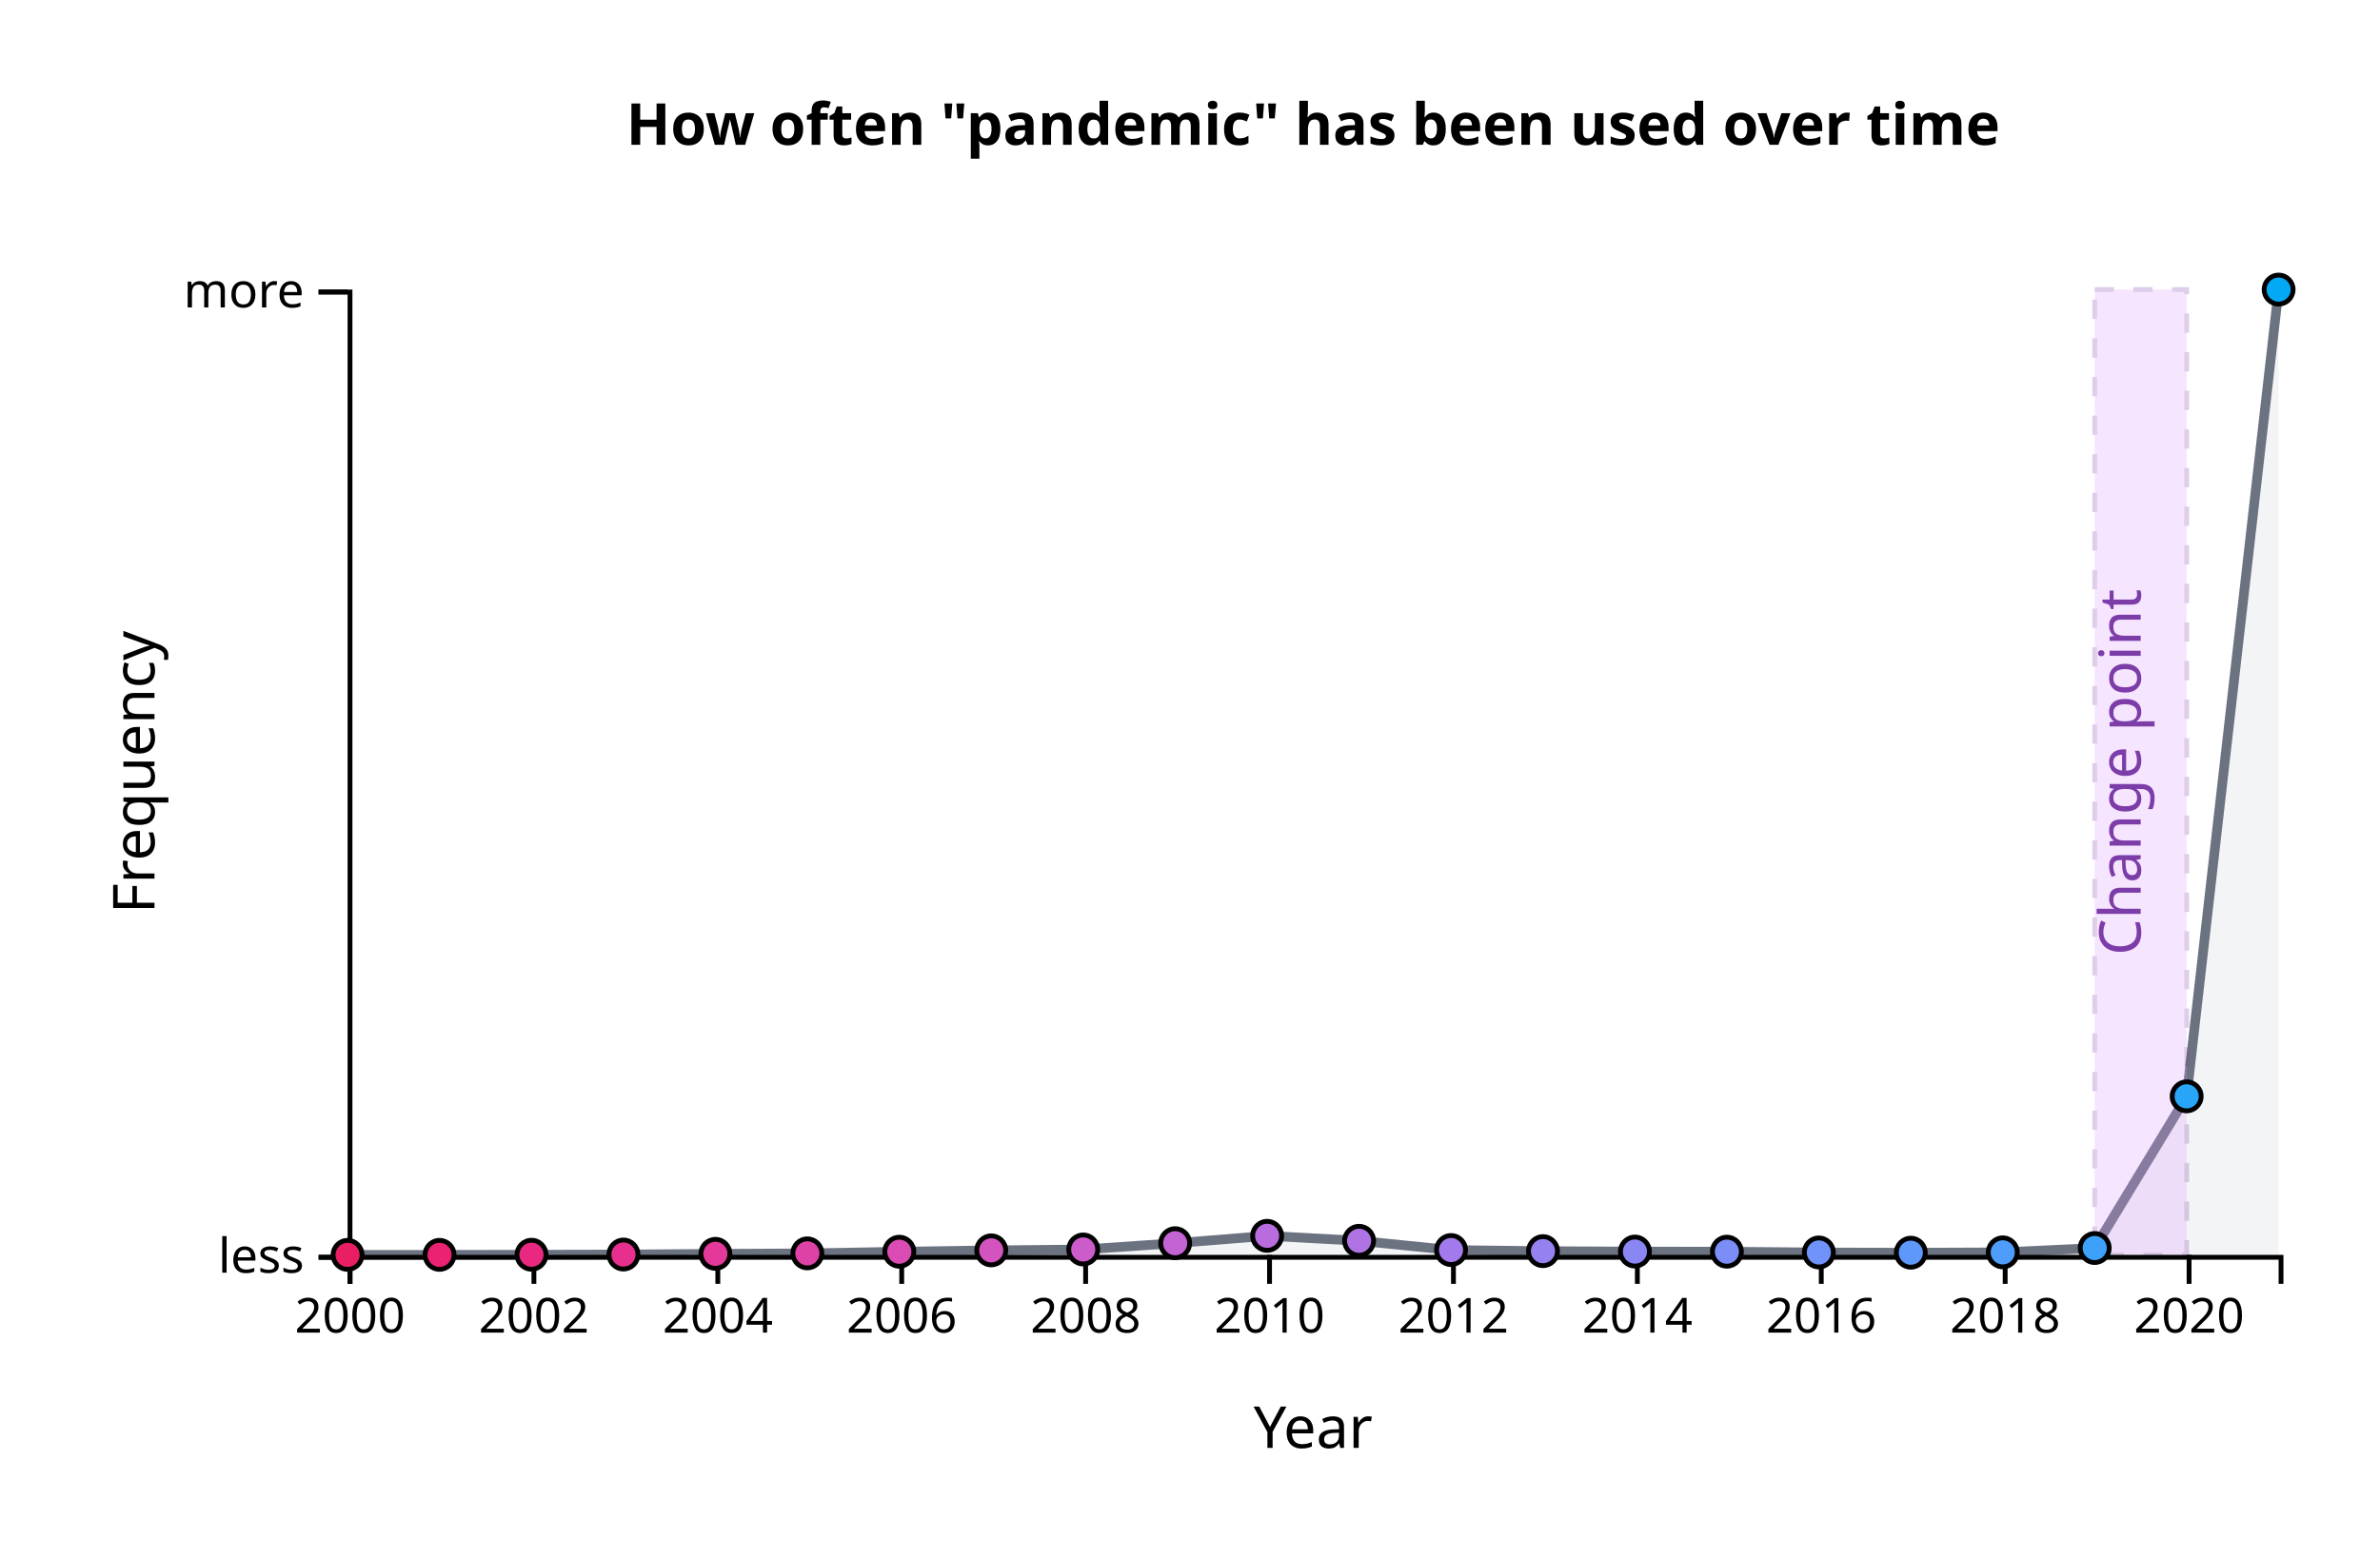
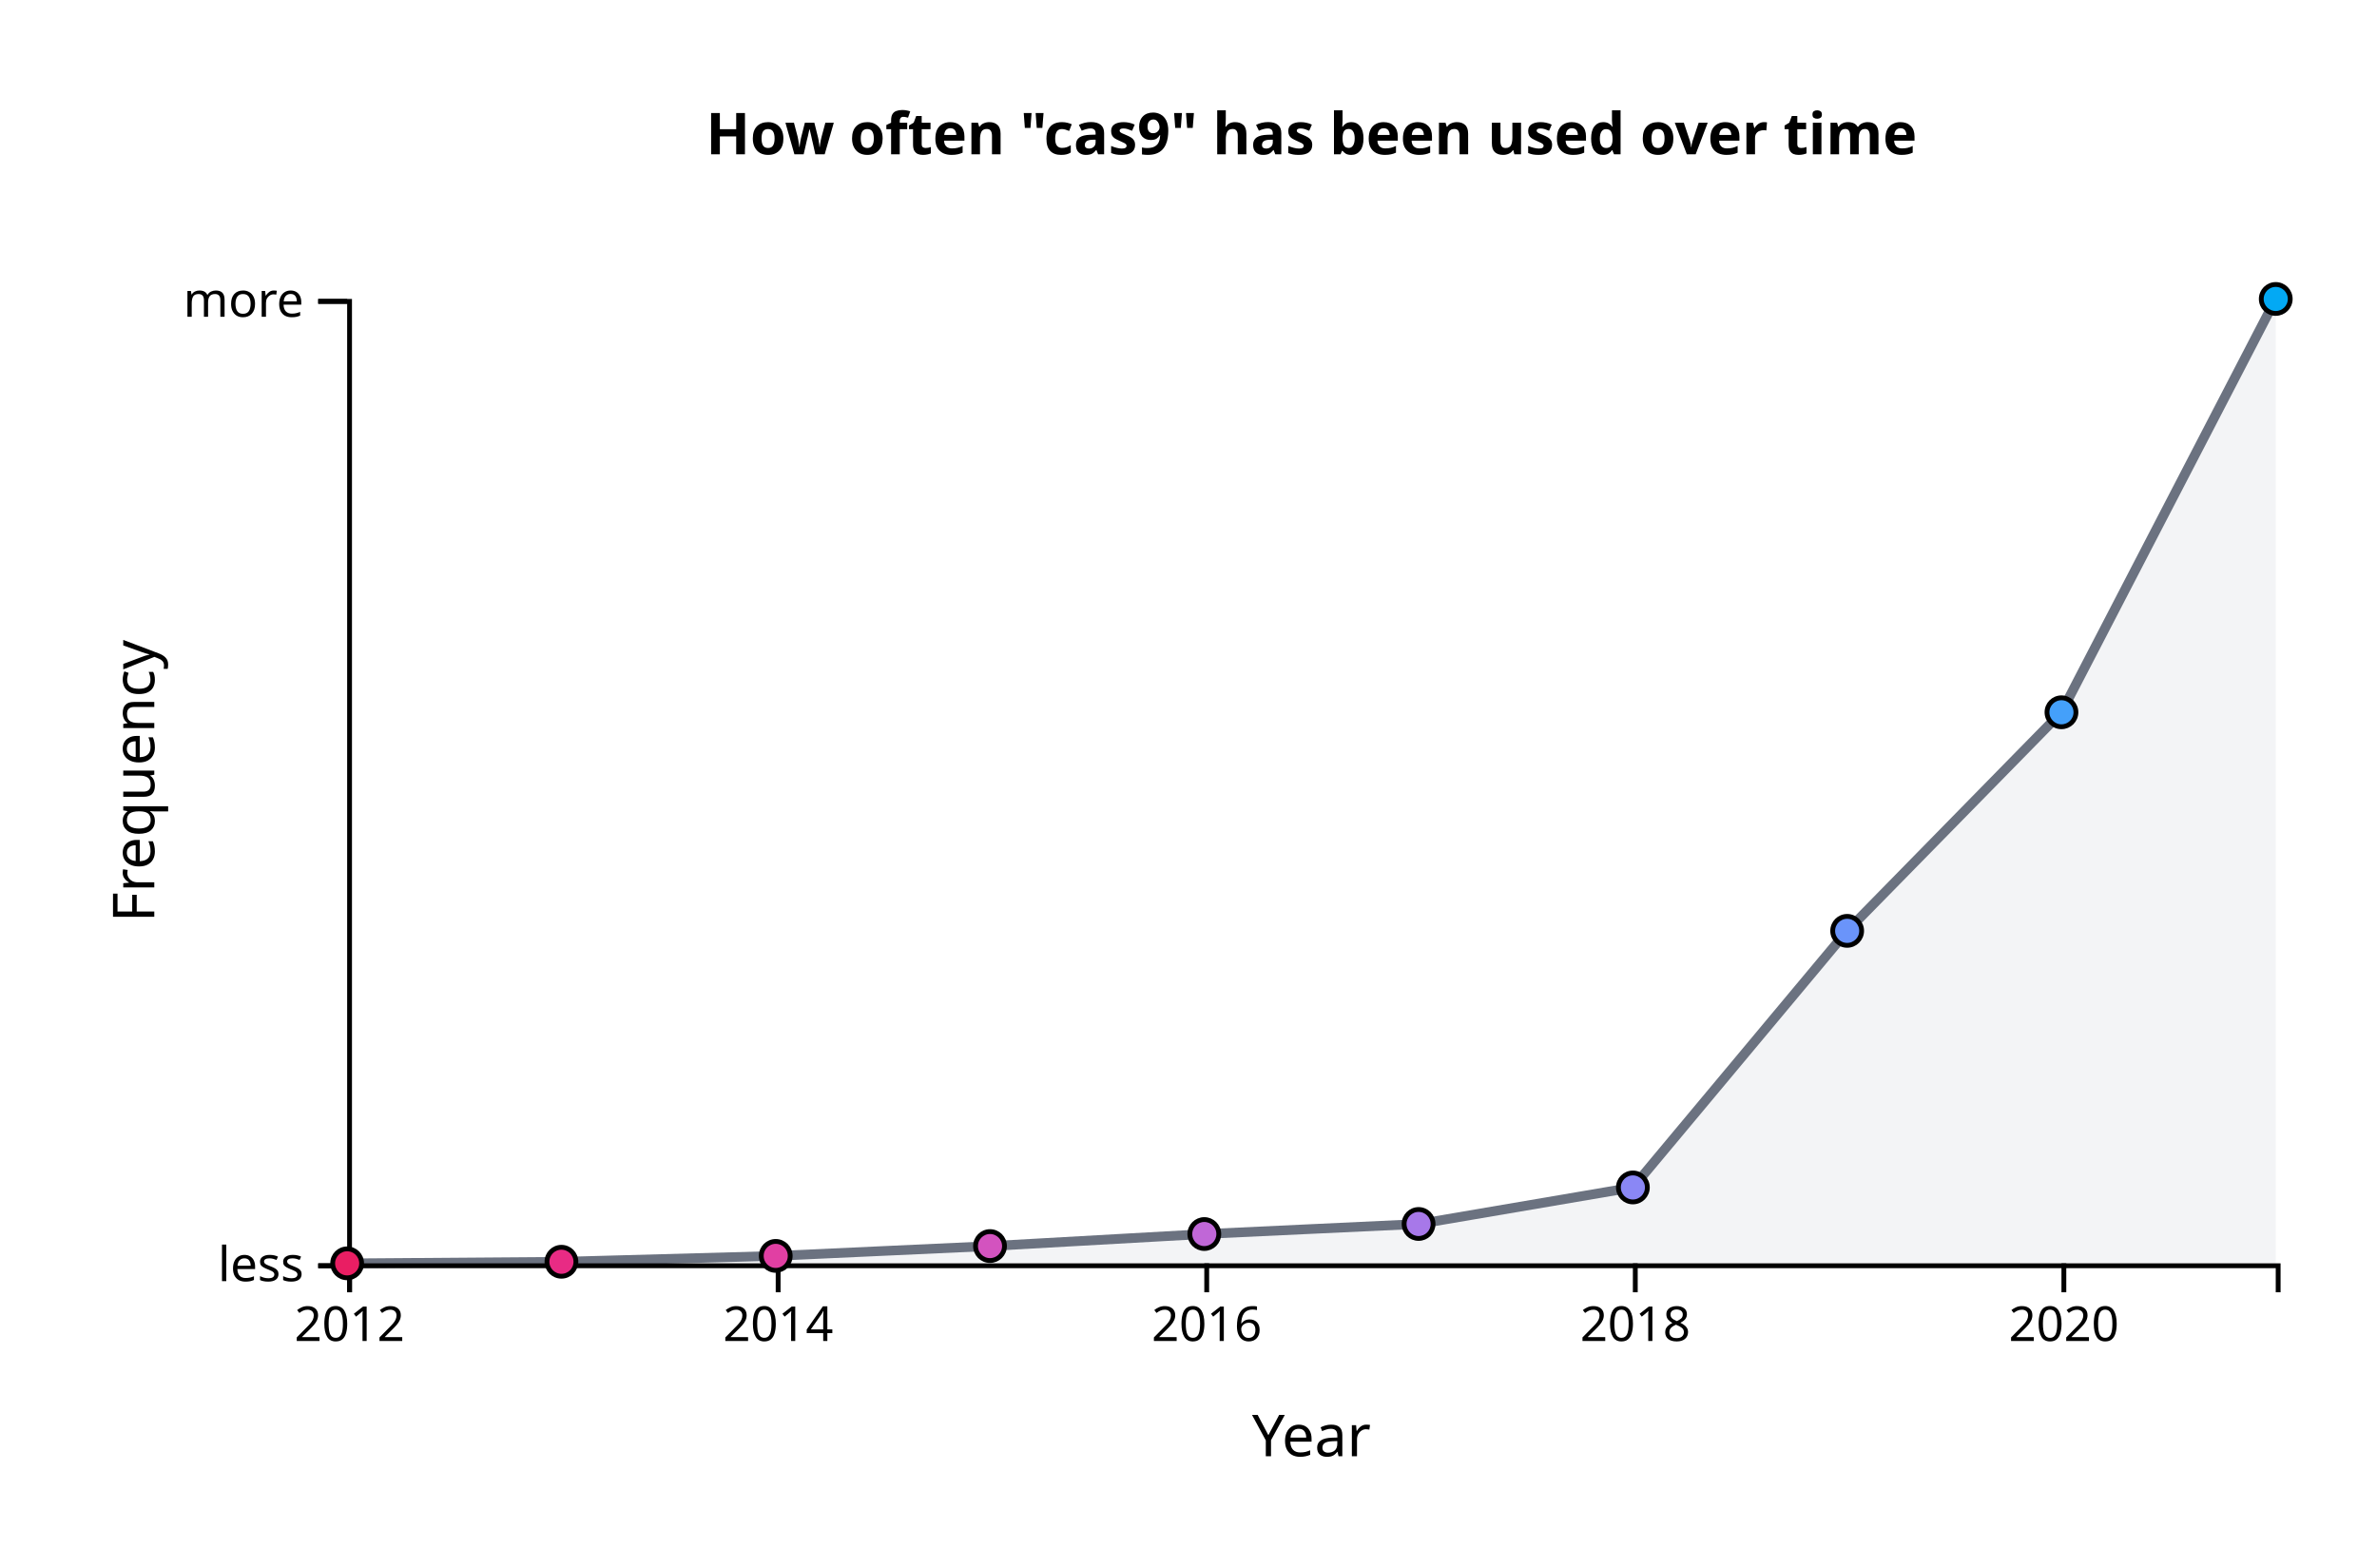
- <svg xmlns="http://www.w3.org/2000/svg" id="frequency" viewBox="-72 -260 493 323" style="font-family: sans-serif;">
-   <g class="curve-fills">
-     <path class="curve-fill" d="M0,0L19.048,-0.004L38.095,-0.029L57.143,-0.071L76.19,-0.215L95.238,-0.313L114.286,-0.653L133.333,-0.934L152.381,-1.118L171.429,-2.418L190.476,-3.946L209.524,-2.918L228.571,-1.002L247.619,-0.773L266.667,-0.687L285.714,-0.662L304.762,-0.498L323.81,-0.449L342.857,-0.522L361.905,-1.418L380.952,-32.846L400,-200L400,0L380.952,0L361.905,0L342.857,0L323.81,0L304.762,0L285.714,0L266.667,0L247.619,0L228.571,0L209.524,0L190.476,0L171.429,0L152.381,0L133.333,0L114.286,0L95.238,0L76.19,0L57.143,0L38.095,0L19.048,0L0,0Z" fill="#f3f4f6">
- 		</path>
+ <svg xmlns="http://www.w3.org/2000/svg" id="frequency" viewBox="-72 -262 493 325" style="font-family: sans-serif;">
+   <g class="curve-fills" width="565" height="587">
+     <path class="curve-fill" d="M0,0L44.444,-0.328L88.889,-1.543L133.333,-3.581L177.778,-6.079L222.222,-8.162L266.667,-15.739L311.111,-68.952L355.556,-114.282L400,-200L400,0L355.556,0L311.111,0L266.667,0L222.222,0L177.778,0L133.333,0L88.889,0L44.444,0L0,0Z" fill="#f3f4f6" />
  </g>
  <g class="curve-strokes">
-     <path stroke-dasharray="567.15 567.15" stroke-dashoffset="0" class="curve-stroke" d="M0,0L19.048,-0.004L38.095,-0.029L57.143,-0.071L76.19,-0.215L95.238,-0.313L114.286,-0.653L133.333,-0.934L152.381,-1.118L171.429,-2.418L190.476,-3.946L209.524,-2.918L228.571,-1.002L247.619,-0.773L266.667,-0.687L285.714,-0.662L304.762,-0.498L323.81,-0.449L342.857,-0.522L361.905,-1.418L380.952,-32.846L400,-200" fill="none" stroke="#6b7280" stroke-width="2" stroke-linejoin="round" stroke-linecap="round">
- 
- 		</path>
+     <path stroke-dasharray="496.862 496.862" stroke-dashoffset="0" class="curve-stroke" d="M0,0L44.444,-0.328L88.889,-1.543L133.333,-3.581L177.778,-6.079L222.222,-8.162L266.667,-15.739L311.111,-68.952L355.556,-114.282L400,-200" fill="none" stroke="#6b7280" stroke-width="2" stroke-linejoin="round" stroke-linecap="round" />
  </g>
-   <g class="changepoints">
-     <path style="opacity: 0.25;" class="changepoints-fill" d="M361.905,-200L380.952,-200L380.952,0L361.905,0Z" fill="#dd96ff" stroke="#7d3da9" stroke-dasharray="4 4" aria-label="2019 to 2020 represents a significant change in the word's association">
- 
- 		</path>
-     <text style="opacity: 1;" class="changepoints-text" transform="translate(371.4286, -100) rotate(-90)" text-anchor="middle" alignment-baseline="middle" fill="#7d3da9">
- 			Change point
- 		</text>
-   </g>
+   <g class="changepoints" />
  <g class="x-axis" fill="none" font-size="10" font-family="sans-serif" text-anchor="middle">
-     <path class="domain" stroke="currentColor" d="M0.5,6V0.5H400.5V6">
- 
- 		</path>
+     <path class="domain" stroke="currentColor" d="M0.5,6V0.5H400.5V6" />
    <g class="tick" opacity="1" transform="translate(0.5,0)">
-       <line stroke="currentColor" y2="6" />
-       <text fill="currentColor" y="9" dy="0.71em">2000</text>
-     </g>
-     <g class="tick" opacity="1" transform="translate(38.59524,0)">
-       <line stroke="currentColor" y2="6" />
-       <text fill="currentColor" y="9" dy="0.71em">2002</text>
-     </g>
-     <g class="tick" opacity="1" transform="translate(76.69048,0)">
-       <line stroke="currentColor" y2="6">
- 
- 			</line>
-       <text fill="currentColor" y="9" dy="0.71em">2004</text>
-     </g>
-     <g class="tick" opacity="1" transform="translate(114.7857,0)">
-       <line stroke="currentColor" y2="6" />
-       <text fill="currentColor" y="9" dy="0.71em">2006</text>
-     </g>
-     <g class="tick" opacity="1" transform="translate(152.881,0)">
-       <line stroke="currentColor" y2="6" />
-       <text fill="currentColor" y="9" dy="0.71em">2008</text>
-     </g>
-     <g class="tick" opacity="1" transform="translate(190.9762,0)">
-       <line stroke="currentColor" y2="6" />
-       <text fill="currentColor" y="9" dy="0.71em">2010</text>
-     </g>
-     <g class="tick" opacity="1" transform="translate(229.0714,0)">
      <line stroke="currentColor" y2="6" />
      <text fill="currentColor" y="9" dy="0.71em">2012</text>
    </g>
-     <g class="tick" opacity="1" transform="translate(267.1667,0)">
+     <g class="tick" opacity="1" transform="translate(89.38889,0)">
      <line stroke="currentColor" y2="6" />
      <text fill="currentColor" y="9" dy="0.71em">2014</text>
    </g>
-     <g class="tick" opacity="1" transform="translate(305.2619,0)">
+     <g class="tick" opacity="1" transform="translate(178.2778,0)">
      <line stroke="currentColor" y2="6" />
      <text fill="currentColor" y="9" dy="0.71em">2016</text>
    </g>
-     <g class="tick" opacity="1" transform="translate(343.3571,0)">
+     <g class="tick" opacity="1" transform="translate(267.1667,0)">
      <line stroke="currentColor" y2="6" />
      <text fill="currentColor" y="9" dy="0.71em">2018</text>
    </g>
-     <g class="tick" opacity="1" transform="translate(381.4524,0)">
+     <g class="tick" opacity="1" transform="translate(356.0556,0)">
      <line stroke="currentColor" y2="6" />
      <text fill="currentColor" y="9" dy="0.71em">2020</text>
    </g>
  </g>
  <g class="y-axis" fill="none" font-size="10" font-family="sans-serif" text-anchor="end">
    <path class="domain" stroke="currentColor" d="M-6,0.5H0.5V-199.5H-6" />
    <g class="tick" opacity="1" transform="translate(0,0.5)">
      <line stroke="currentColor" x2="-6" />
      <text fill="currentColor" x="-9" dy="0.32em">less</text>
    </g>
    <g class="tick" opacity="1" transform="translate(0,-199.5)">
      <line stroke="currentColor" x2="-6" />
      <text fill="currentColor" x="-9" dy="0.32em">more</text>
    </g>
  </g>
  <g class="dots">
-     <circle r="3" class="dot" fill="#e91e63" stroke="black" stroke-width="1" cx="0" cy="0" aria-label="Year: 2000 Frequency: 2.81e+2" />
-     <circle r="3" class="dot" fill="#ea2271" stroke="black" stroke-width="1" cx="19.048" cy="-0.004" />
-     <circle r="3" class="dot" fill="#e9287f" stroke="black" stroke-width="1" cx="38.095" cy="-0.029" />
-     <circle r="3" class="dot" fill="#e7308d" stroke="black" stroke-width="1" cx="57.143" cy="-0.071" />
-     <circle r="3" class="dot" fill="#e4399a" stroke="black" stroke-width="1" cx="76.19" cy="-0.215" />
-     <circle r="3" class="dot" fill="#df42a7" stroke="black" stroke-width="1" cx="95.238" cy="-0.313" />
-     <circle r="3" class="dot" fill="#da4bb4" stroke="black" stroke-width="1" cx="114.286" cy="-0.653" />
-     <circle r="3" class="dot" fill="#d353bf" stroke="black" stroke-width="1" cx="133.333" cy="-0.934" />
-     <circle r="3" class="dot" fill="#cc5cca" stroke="black" stroke-width="1" cx="152.381" cy="-1.118" />
-     <circle r="3" class="dot" fill="#c364d4" stroke="black" stroke-width="1" cx="171.429" cy="-2.418" />
-     <circle r="3" class="dot" fill="#b96cdd" stroke="black" stroke-width="1" cx="190.476" cy="-3.946" />
-     <circle r="3" class="dot" fill="#af73e4" stroke="black" stroke-width="1" cx="209.524" cy="-2.918" />
-     <circle r="3" class="dot" fill="#a37aeb" stroke="black" stroke-width="1" cx="228.571" cy="-1.002" />
-     <circle r="3" class="dot" fill="#9781f0" stroke="black" stroke-width="1" cx="247.619" cy="-0.773" />
-     <circle r="3" class="dot" fill="#8a87f5" stroke="black" stroke-width="1" cx="266.667" cy="-0.687" />
-     <circle r="3" class="dot" fill="#7d8df8" stroke="black" stroke-width="1" cx="285.714" cy="-0.662" />
-     <circle r="3" class="dot" fill="#6f93fa" stroke="black" stroke-width="1" cx="304.762" cy="-0.498" />
-     <circle r="3" class="dot" fill="#5f98fb" stroke="black" stroke-width="1" cx="323.81" cy="-0.449" />
-     <circle r="3" class="dot" fill="#4f9dfa" stroke="black" stroke-width="1" cx="342.857" cy="-0.522" />
-     <circle r="3" class="dot" fill="#3da1f9" stroke="black" stroke-width="1" cx="361.905" cy="-1.418" />
-     <circle r="3" class="dot" fill="#28a5f7" stroke="black" stroke-width="1" cx="380.952" cy="-32.846" />
+     <circle r="3" class="dot" fill="#e91e63" stroke="black" stroke-width="1" cx="0" cy="0" />
+     <circle r="3" class="dot" fill="#e82b84" stroke="black" stroke-width="1" cx="44.444" cy="-0.328" />
+     <circle r="3" class="dot" fill="#e13fa3" stroke="black" stroke-width="1" cx="88.889" cy="-1.543" />
+     <circle r="3" class="dot" fill="#d353bf" stroke="black" stroke-width="1" cx="133.333" cy="-3.581" />
+     <circle r="3" class="dot" fill="#c067d7" stroke="black" stroke-width="1" cx="177.778" cy="-6.079" />
+     <circle r="3" class="dot" fill="#a778e9" stroke="black" stroke-width="1" cx="222.222" cy="-8.162" />
+     <circle r="3" class="dot" fill="#8a87f5" stroke="black" stroke-width="1" cx="266.667" cy="-15.739" />
+     <circle r="3" class="dot" fill="#6a94fa" stroke="black" stroke-width="1" cx="311.111" cy="-68.952" />
+     <circle r="3" class="dot" fill="#44a0fa" stroke="black" stroke-width="1" cx="355.556" cy="-114.282" />
    <circle r="3" class="dot" fill="#03a9f4" stroke="black" stroke-width="1" cx="400" cy="-200" />
  </g>
  <text transform="translate(200, 40)" text-anchor="middle" alignment-baseline="middle" style="font-size: 12px;">Year</text>
  <text transform="translate(-40, -100) rotate(-90)" text-anchor="middle" alignment-baseline="middle" style="font-size: 12px;">Frequency</text>
-   <text x="200" y="-230" text-anchor="middle" style="font-size: 12px; font-weight: 600;">How often "pandemic" has been used over time</text>
+   <text x="200" y="-230" text-anchor="middle" style="font-size: 12px; font-weight: 600;">How often "cas9" has been used over time</text>
</svg>
